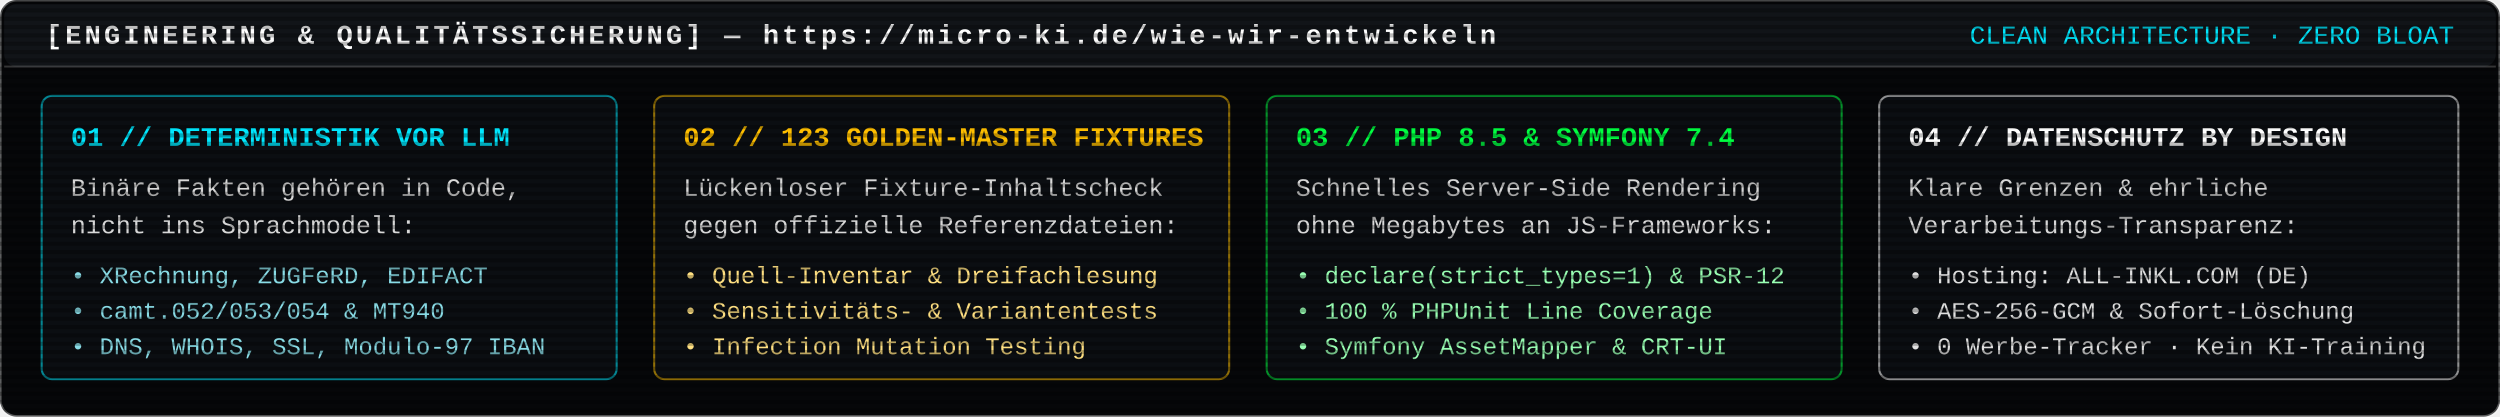
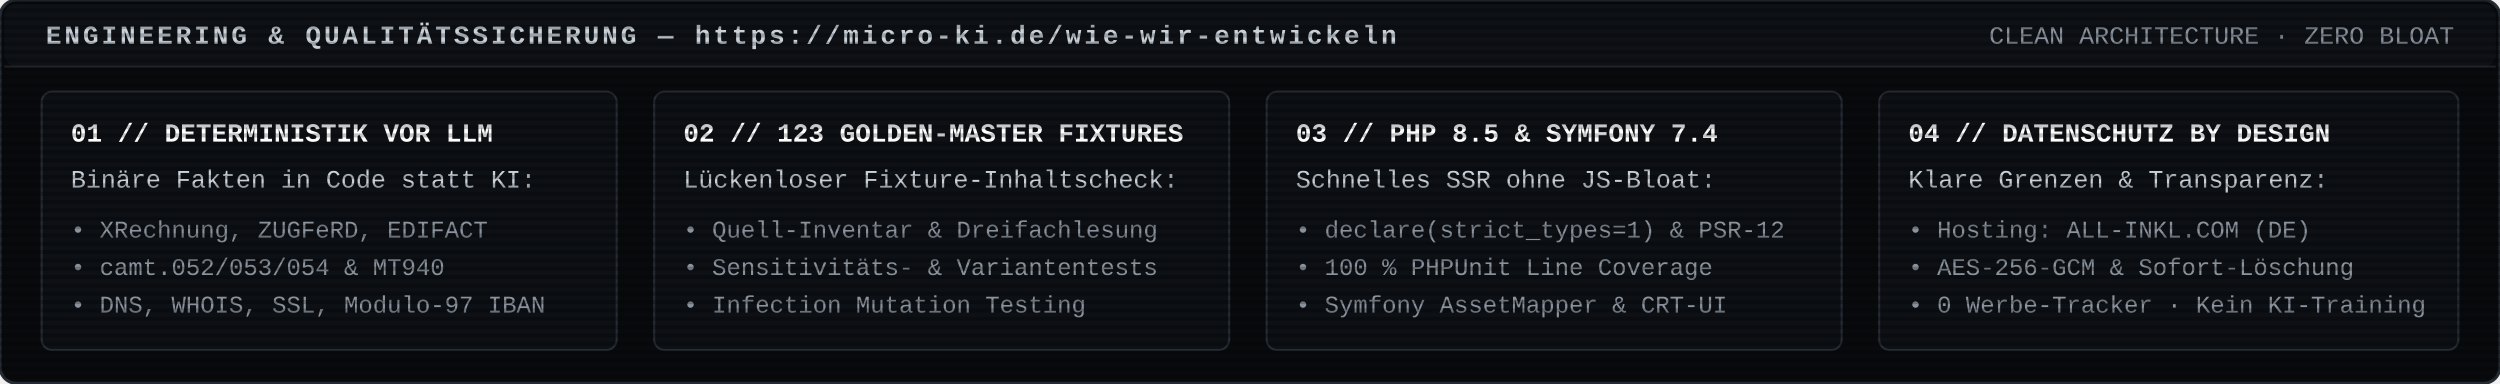
- <svg xmlns="http://www.w3.org/2000/svg" viewBox="0 0 1200 200" width="100%" height="100%" role="img" aria-label="Micro KI+ Software-Architektur, Teststandards und Qualitätsgarantien">
+ <svg xmlns="http://www.w3.org/2000/svg" viewBox="0 0 1200 184" width="100%" height="100%" role="img" aria-label="Micro KI+ Software-Architektur, Teststandards und Qualitätsgarantien">
  <defs>
    <pattern id="scan-eng" width="1200" height="4" patternUnits="userSpaceOnUse">
-       <rect width="1200" height="2" fill="#000000" fill-opacity="0.26" />
+       <rect width="1200" height="2" fill="#000000" fill-opacity="0.22" />
    </pattern>
    <style>
-       .mono { font-family: 'VT323', 'JetBrains Mono', 'Fira Code', 'Courier New', monospace; }
+       .mono { font-family: 'VT323', 'JetBrains Mono', 'Fira Code', 'SFMono-Regular', 'Courier New', monospace; }
    </style>
  </defs>
-   <rect width="1200" height="200" rx="8" fill="#060709" stroke="#ffffff" stroke-opacity="0.35" stroke-width="1.5" />
-   <rect x="2" y="2" width="1196" height="30" rx="6" fill="#111418" />
-   <line x1="2" y1="32" x2="1198" y2="32" stroke="#ffffff" stroke-opacity="0.2" stroke-width="1" />
-   <text x="22" y="21" class="mono" font-size="13" font-weight="bold" fill="#ffffff" letter-spacing="1.5">[ENGINEERING &amp; QUALITÄTSSICHERUNG] — https://micro-ki.de/wie-wir-entwickeln</text>
-   <text x="1178" y="21" class="mono" font-size="12.5" fill="#00e8ff" text-anchor="end">CLEAN ARCHITECTURE · ZERO BLOAT</text>
-   <g transform="translate(20, 46)">
-     <rect width="276" height="136" rx="5" fill="#0b0e12" stroke="#00e8ff" stroke-opacity="0.55" />
-     <text x="14" y="24" class="mono" font-size="13" font-weight="bold" fill="#00e8ff">01 // DETERMINISTIK VOR LLM</text>
-     <text x="14" y="48" class="mono" font-size="12" fill="#d8d8d8">Binäre Fakten gehören in Code,</text>
-     <text x="14" y="66" class="mono" font-size="12" fill="#d8d8d8">nicht ins Sprachmodell:</text>
-     <text x="14" y="90" class="mono" font-size="11.5" fill="#89dce6">• XRechnung, ZUGFeRD, EDIFACT</text>
-     <text x="14" y="107" class="mono" font-size="11.5" fill="#89dce6">• camt.052/053/054 &amp; MT940</text>
-     <text x="14" y="124" class="mono" font-size="11.5" fill="#89dce6">• DNS, WHOIS, SSL, Modulo-97 IBAN</text>
+   <rect width="1200" height="184" rx="8" fill="#080a0d" stroke="#262c34" stroke-width="1.5" />
+   <rect x="2" y="2" width="1196" height="30" rx="6" fill="#0e1116" />
+   <line x1="2" y1="32" x2="1198" y2="32" stroke="#ffffff" stroke-opacity="0.1" stroke-width="1" />
+   <text x="22" y="21" class="mono" font-size="12.5" font-weight="bold" fill="#c9d1d9" letter-spacing="1.4">ENGINEERING &amp; QUALITÄTSSICHERUNG — https://micro-ki.de/wie-wir-entwickeln</text>
+   <text x="1178" y="21" class="mono" font-size="12" fill="#8b949e" text-anchor="end">CLEAN ARCHITECTURE · ZERO BLOAT</text>
+   <g transform="translate(20, 44)">
+     <rect width="276" height="124" rx="5" fill="#0d1015" stroke="#262c34" />
+     <text x="14" y="24" class="mono" font-size="12.5" font-weight="bold" fill="#ffffff">01 // DETERMINISTIK VOR LLM</text>
+     <text x="14" y="46" class="mono" font-size="12" fill="#c9d1d9">Binäre Fakten in Code statt KI:</text>
+     <text x="14" y="70" class="mono" font-size="11.5" fill="#8b949e">• XRechnung, ZUGFeRD, EDIFACT</text>
+     <text x="14" y="88" class="mono" font-size="11.5" fill="#8b949e">• camt.052/053/054 &amp; MT940</text>
+     <text x="14" y="106" class="mono" font-size="11.5" fill="#8b949e">• DNS, WHOIS, SSL, Modulo-97 IBAN</text>
  </g>
-   <g transform="translate(314, 46)">
-     <rect width="276" height="136" rx="5" fill="#0b0e12" stroke="#ffbf00" stroke-opacity="0.55" />
-     <text x="14" y="24" class="mono" font-size="13" font-weight="bold" fill="#ffbf00">02 // 123 GOLDEN-MASTER FIXTURES</text>
-     <text x="14" y="48" class="mono" font-size="12" fill="#d8d8d8">Lückenloser Fixture-Inhaltscheck</text>
-     <text x="14" y="66" class="mono" font-size="12" fill="#d8d8d8">gegen offizielle Referenzdateien:</text>
-     <text x="14" y="90" class="mono" font-size="11.5" fill="#ffe082">• Quell-Inventar &amp; Dreifachlesung</text>
-     <text x="14" y="107" class="mono" font-size="11.5" fill="#ffe082">• Sensitivitäts- &amp; Variantentests</text>
-     <text x="14" y="124" class="mono" font-size="11.5" fill="#ffe082">• Infection Mutation Testing</text>
+   <g transform="translate(314, 44)">
+     <rect width="276" height="124" rx="5" fill="#0d1015" stroke="#262c34" />
+     <text x="14" y="24" class="mono" font-size="12.5" font-weight="bold" fill="#ffffff">02 // 123 GOLDEN-MASTER FIXTURES</text>
+     <text x="14" y="46" class="mono" font-size="12" fill="#c9d1d9">Lückenloser Fixture-Inhaltscheck:</text>
+     <text x="14" y="70" class="mono" font-size="11.5" fill="#8b949e">• Quell-Inventar &amp; Dreifachlesung</text>
+     <text x="14" y="88" class="mono" font-size="11.5" fill="#8b949e">• Sensitivitäts- &amp; Variantentests</text>
+     <text x="14" y="106" class="mono" font-size="11.5" fill="#8b949e">• Infection Mutation Testing</text>
  </g>
-   <g transform="translate(608, 46)">
-     <rect width="276" height="136" rx="5" fill="#0b0e12" stroke="#00ff41" stroke-opacity="0.55" />
-     <text x="14" y="24" class="mono" font-size="13" font-weight="bold" fill="#00ff41">03 // PHP 8.5 &amp; SYMFONY 7.4</text>
-     <text x="14" y="48" class="mono" font-size="12" fill="#d8d8d8">Schnelles Server-Side Rendering</text>
-     <text x="14" y="66" class="mono" font-size="12" fill="#d8d8d8">ohne Megabytes an JS-Frameworks:</text>
-     <text x="14" y="90" class="mono" font-size="11.5" fill="#99ffb3">• declare(strict_types=1) &amp; PSR-12</text>
-     <text x="14" y="107" class="mono" font-size="11.5" fill="#99ffb3">• 100 % PHPUnit Line Coverage</text>
-     <text x="14" y="124" class="mono" font-size="11.5" fill="#99ffb3">• Symfony AssetMapper &amp; CRT-UI</text>
+   <g transform="translate(608, 44)">
+     <rect width="276" height="124" rx="5" fill="#0d1015" stroke="#262c34" />
+     <text x="14" y="24" class="mono" font-size="12.5" font-weight="bold" fill="#ffffff">03 // PHP 8.5 &amp; SYMFONY 7.4</text>
+     <text x="14" y="46" class="mono" font-size="12" fill="#c9d1d9">Schnelles SSR ohne JS-Bloat:</text>
+     <text x="14" y="70" class="mono" font-size="11.5" fill="#8b949e">• declare(strict_types=1) &amp; PSR-12</text>
+     <text x="14" y="88" class="mono" font-size="11.5" fill="#8b949e">• 100 % PHPUnit Line Coverage</text>
+     <text x="14" y="106" class="mono" font-size="11.5" fill="#8b949e">• Symfony AssetMapper &amp; CRT-UI</text>
  </g>
-   <g transform="translate(902, 46)">
-     <rect width="278" height="136" rx="5" fill="#0b0e12" stroke="#ffffff" stroke-opacity="0.55" />
-     <text x="14" y="24" class="mono" font-size="13" font-weight="bold" fill="#ffffff">04 // DATENSCHUTZ BY DESIGN</text>
-     <text x="14" y="48" class="mono" font-size="12" fill="#d8d8d8">Klare Grenzen &amp; ehrliche</text>
-     <text x="14" y="66" class="mono" font-size="12" fill="#d8d8d8">Verarbeitungs-Transparenz:</text>
-     <text x="14" y="90" class="mono" font-size="11.5" fill="#e0e0e0">• Hosting: ALL-INKL.COM (DE)</text>
-     <text x="14" y="107" class="mono" font-size="11.5" fill="#e0e0e0">• AES-256-GCM &amp; Sofort-Löschung</text>
-     <text x="14" y="124" class="mono" font-size="11.5" fill="#e0e0e0">• 0 Werbe-Tracker · Kein KI-Training</text>
+   <g transform="translate(902, 44)">
+     <rect width="278" height="124" rx="5" fill="#0d1015" stroke="#262c34" />
+     <text x="14" y="24" class="mono" font-size="12.5" font-weight="bold" fill="#ffffff">04 // DATENSCHUTZ BY DESIGN</text>
+     <text x="14" y="46" class="mono" font-size="12" fill="#c9d1d9">Klare Grenzen &amp; Transparenz:</text>
+     <text x="14" y="70" class="mono" font-size="11.5" fill="#8b949e">• Hosting: ALL-INKL.COM (DE)</text>
+     <text x="14" y="88" class="mono" font-size="11.5" fill="#8b949e">• AES-256-GCM &amp; Sofort-Löschung</text>
+     <text x="14" y="106" class="mono" font-size="11.5" fill="#8b949e">• 0 Werbe-Tracker · Kein KI-Training</text>
  </g>
-   <rect width="1200" height="200" rx="8" fill="url(#scan-eng)" pointer-events="none" />
+   <rect width="1200" height="184" rx="8" fill="url(#scan-eng)" pointer-events="none" />
</svg>
